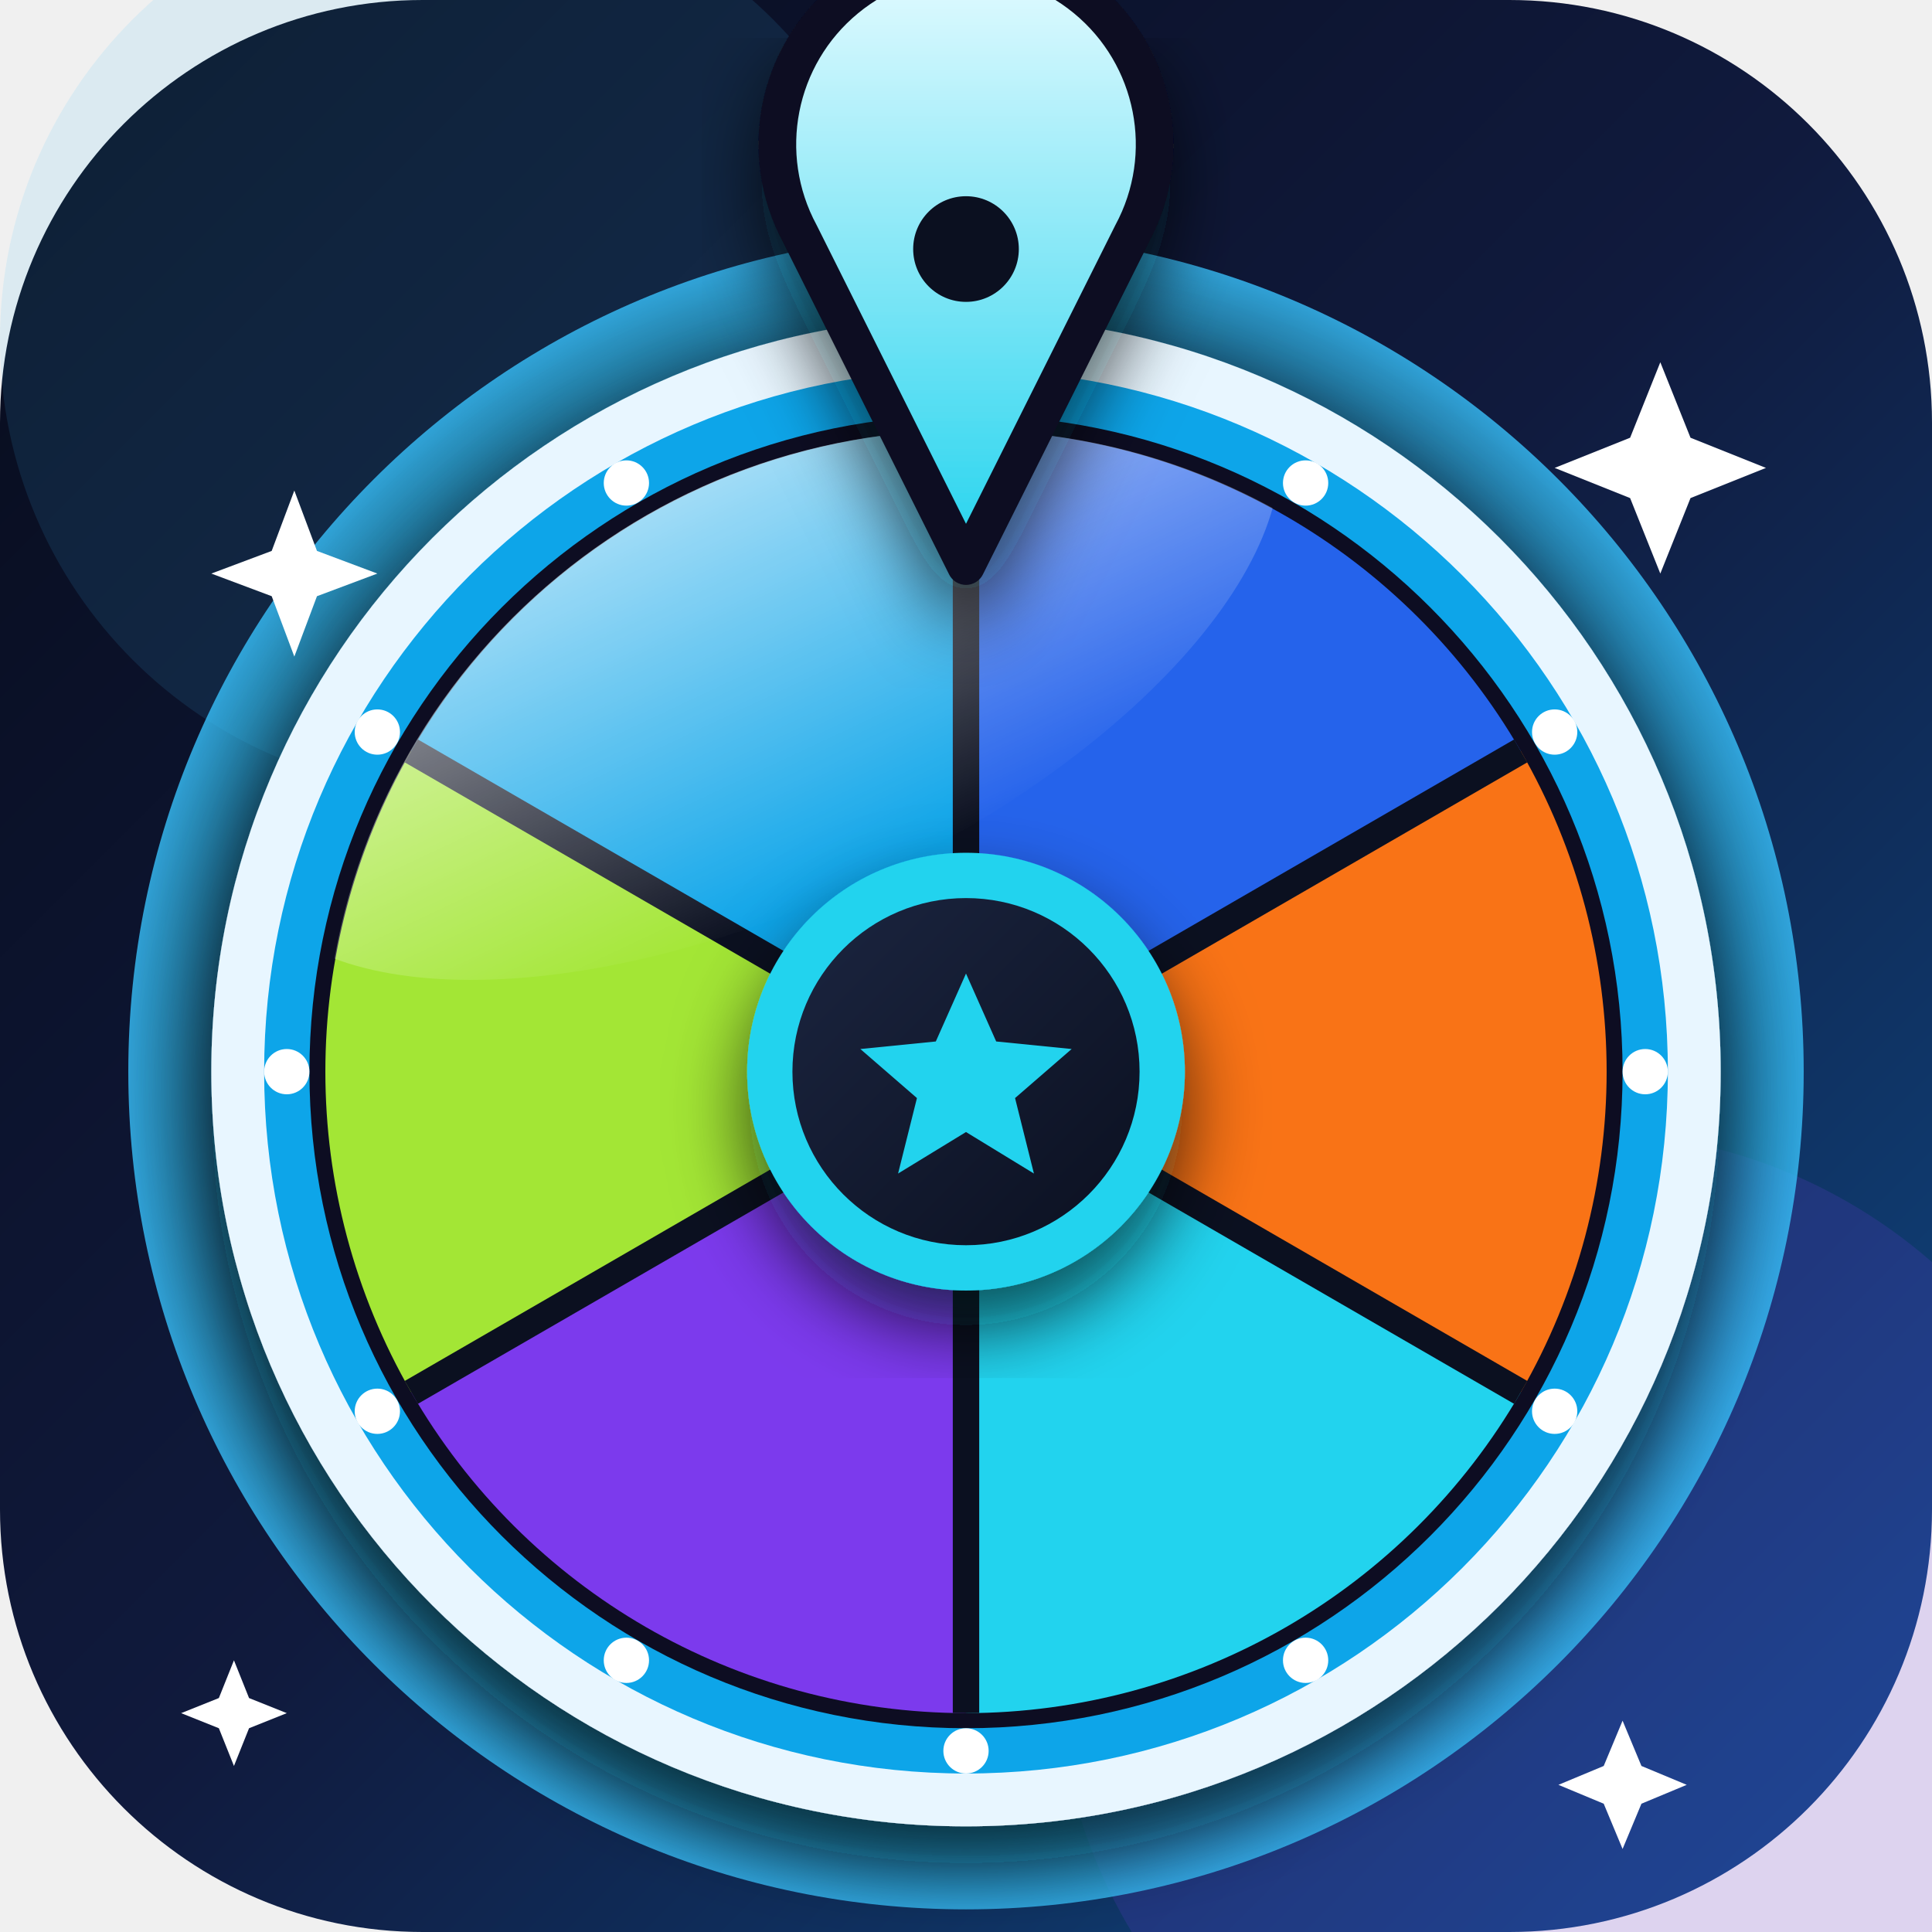
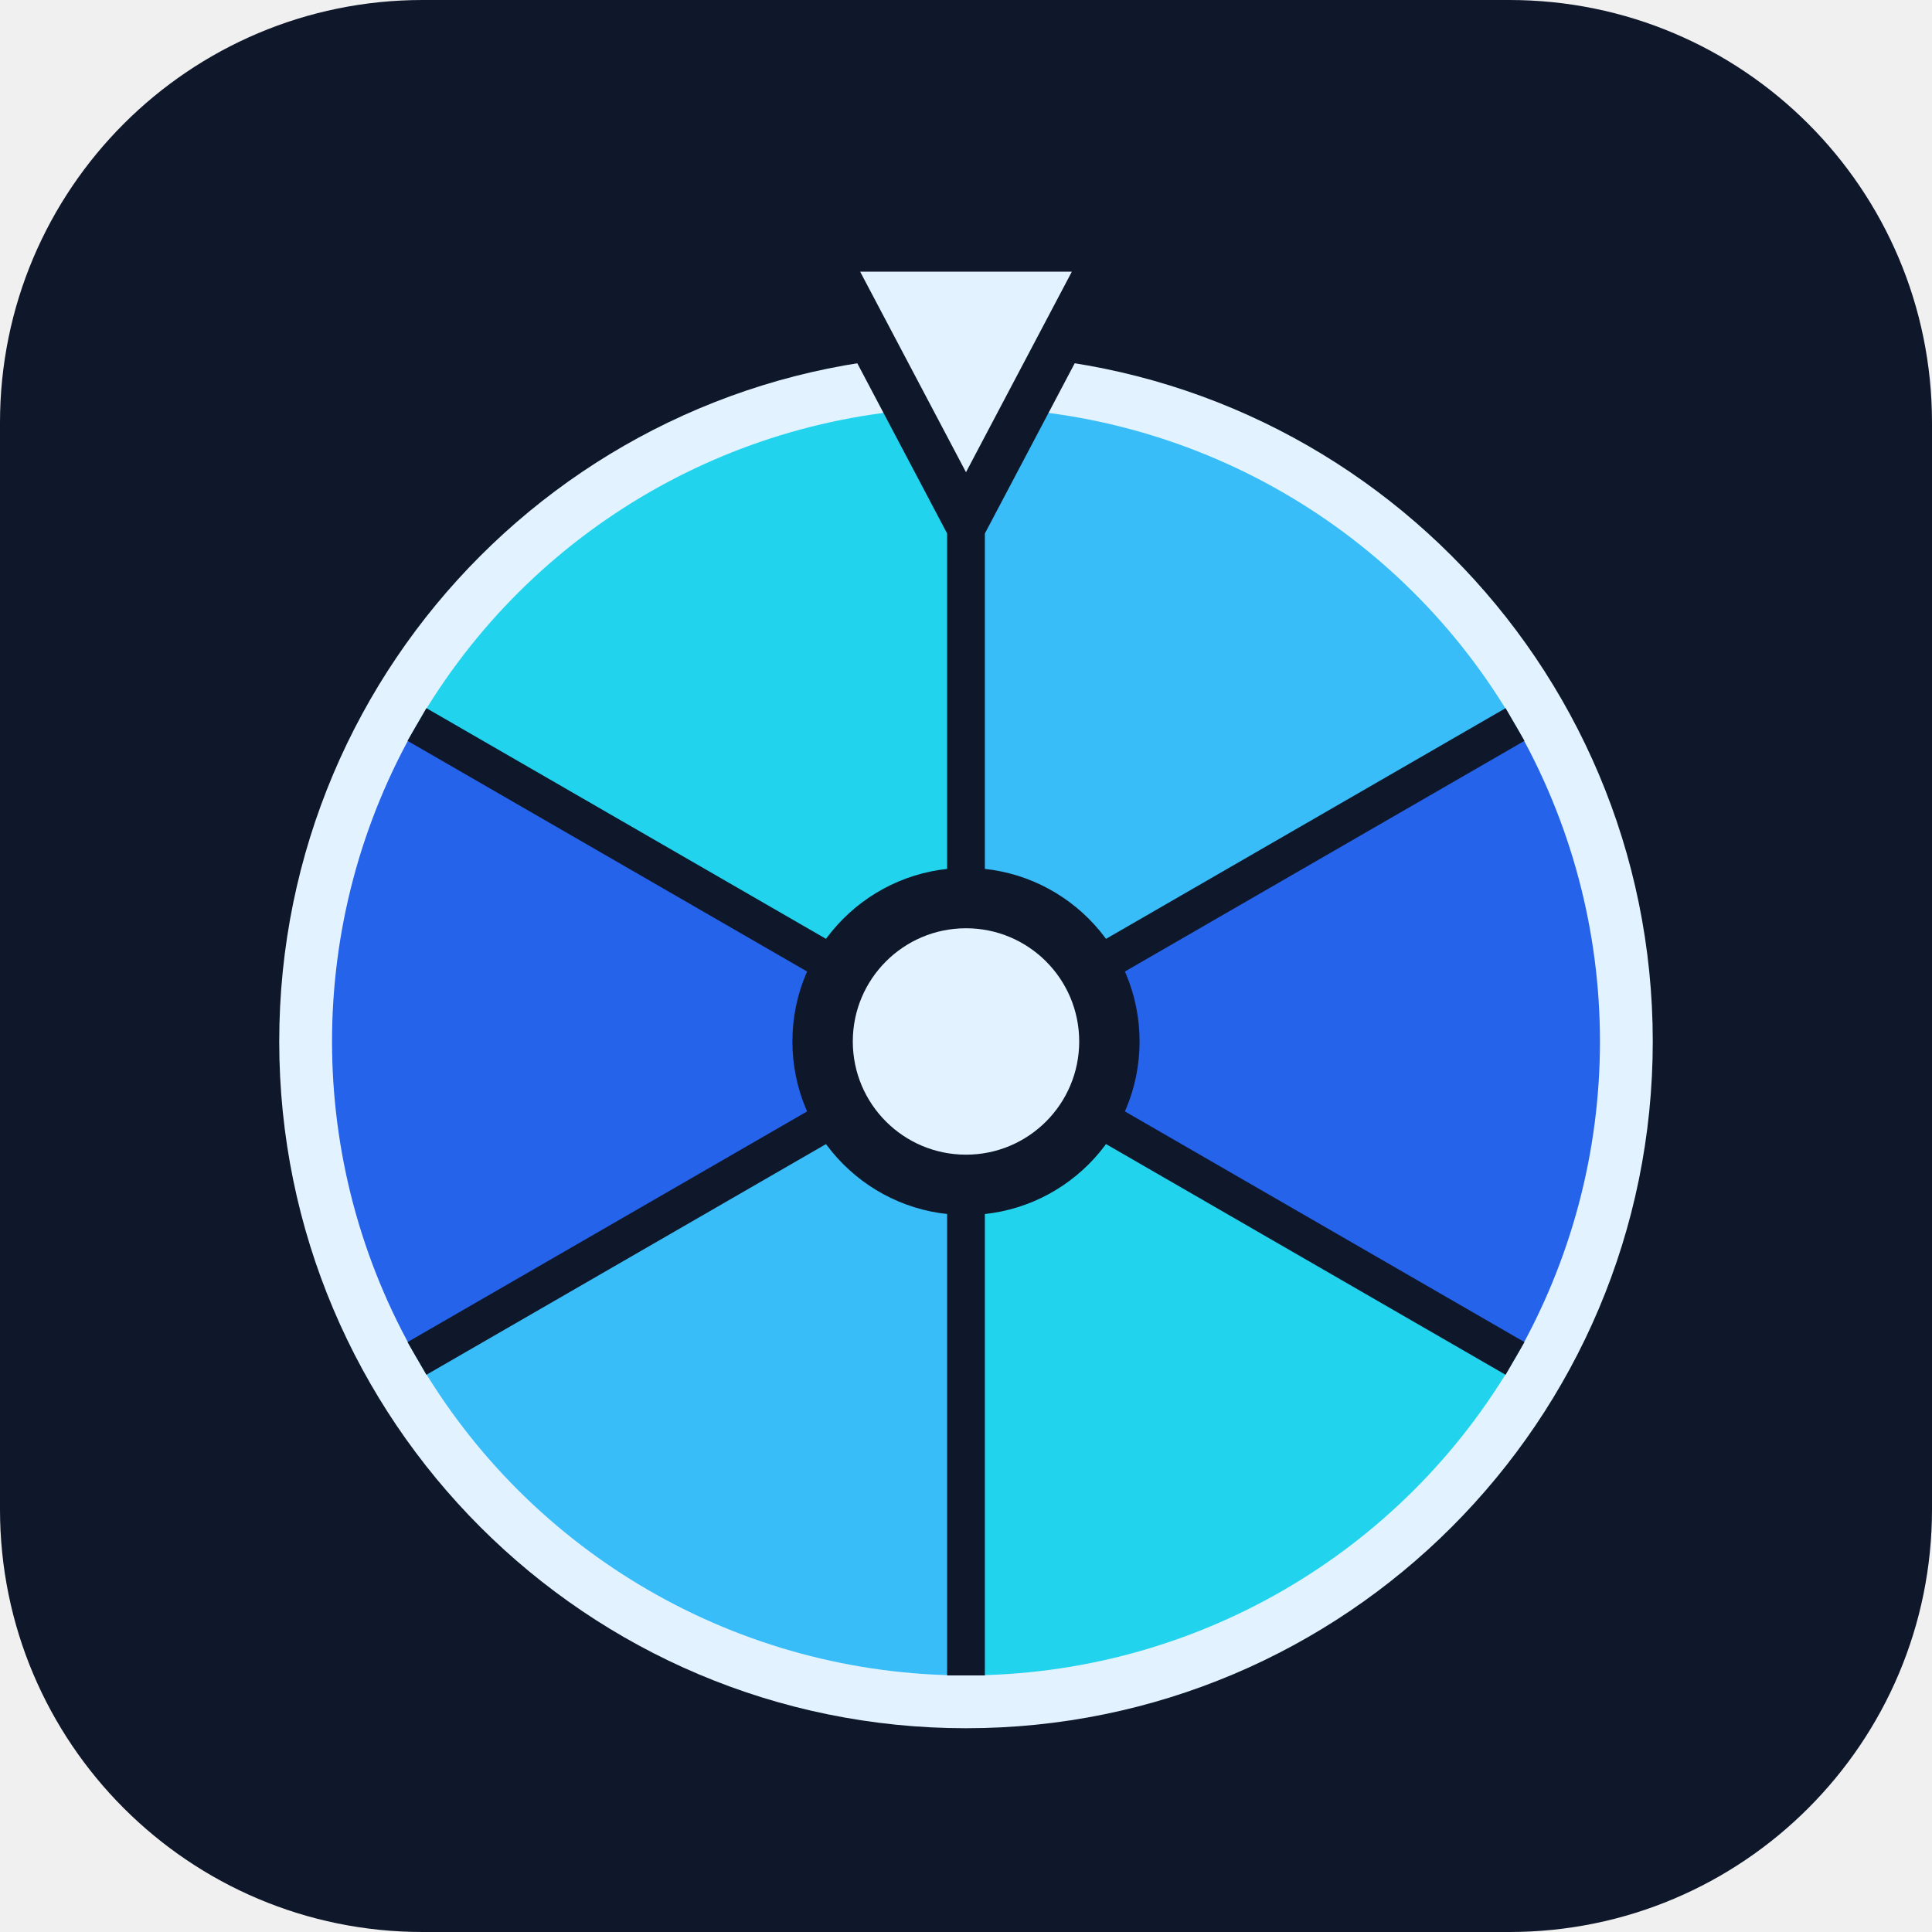
<svg xmlns="http://www.w3.org/2000/svg" viewBox="0 0 512 512">
-   <defs>
-     <linearGradient id="bg" x1="0" y1="0" x2="1" y2="1">
-       <stop offset="0" stop-color="#070b1a" />
-       <stop offset=".5" stop-color="#101a3d" />
-       <stop offset="1" stop-color="#0e4c8a" />
-     </linearGradient>
-     <linearGradient id="ptr" x1="0" y1="0" x2="0" y2="1">
-       <stop offset="0" stop-color="#e6fbff" />
-       <stop offset="1" stop-color="#22d3ee" />
-     </linearGradient>
-     <linearGradient id="hub" x1="0" y1="0" x2="1" y2="1">
-       <stop offset="0" stop-color="#1b2540" />
-       <stop offset="1" stop-color="#0b1020" />
-     </linearGradient>
-     <linearGradient id="gloss" x1="0" y1="0" x2="0" y2="1">
-       <stop offset="0" stop-color="#fff" stop-opacity=".75" />
-       <stop offset="1" stop-color="#fff" stop-opacity="0" />
-     </linearGradient>
-     <radialGradient id="glow" cx=".5" cy=".5" r=".5">
-       <stop offset=".78" stop-color="#22d3ee" stop-opacity="0" />
-       <stop offset="1" stop-color="#38bdf8" stop-opacity=".85" />
-     </radialGradient>
-     <clipPath id="c">
-       <circle cx="256" cy="284" r="170" />
-     </clipPath>
-     <filter id="sh" x="-20%" y="-20%" width="140%" height="140%">
-       <feDropShadow dx="0" dy="10" stdDeviation="10" flood-color="#000814" flood-opacity=".7" />
-     </filter>
-   </defs>
-   <rect width="512" height="512" rx="112" fill="url(#bg)" />
-   <circle cx="120" cy="90" r="120" fill="#38bdf8" opacity=".12" />
-   <circle cx="420" cy="440" r="140" fill="#7c3aed" opacity=".16" />
-   <circle cx="256" cy="284" r="222" fill="url(#glow)" />
-   <g filter="url(#sh)">
-     <circle cx="256" cy="284" r="200" fill="#e8f6ff" />
-     <circle cx="256" cy="284" r="186" fill="#0ea5e9" />
-     <circle cx="256" cy="284" r="174" fill="#0b1020" />
+   <rect width="512" height="512" rx="112" fill="#0f172a" />
+   <g transform="translate(256 276)">
+     <circle r="182" fill="#e2f3ff" />
+     <g>
+       <path d="M0 0 L0 -168 A168 168 0 0 1 145.5 -84 Z" fill="#38bdf8" />
+       <path d="M0 0 L145.5 -84 A168 168 0 0 1 145.5 84 Z" fill="#2563eb" />
+       <path d="M0 0 L145.5 84 A168 168 0 0 1 0 168 Z" fill="#22d3ee" />
+       <path d="M0 0 L0 168 A168 168 0 0 1 -145.5 84 Z" fill="#38bdf8" />
+       <path d="M0 0 L-145.5 84 A168 168 0 0 1 -145.5 -84 Z" fill="#2563eb" />
+       <path d="M0 0 L-145.5 -84 A168 168 0 0 1 0 -168 Z" fill="#22d3ee" />
+       <path d="M0 0 L0 -168 M0 0 L145.5 -84 M0 0 L145.5 84 M0 0 L0 168 M0 0 L-145.5 84 M0 0 L-145.5 -84" stroke="#0f172a" stroke-width="10" />
+     </g>
+     <circle r="46" fill="#0f172a" />
+     <circle r="30" fill="#e2f3ff" />
  </g>
-   <g clip-path="url(#c)">
-     <path d="M256 284 L256 114 A170 170 0 0 1 403 199 Z" fill="#2563eb" />
-     <path d="M256 284 L403 199 A170 170 0 0 1 403 369 Z" fill="#f97316" />
-     <path d="M256 284 L403 369 A170 170 0 0 1 256 454 Z" fill="#22d3ee" />
-     <path d="M256 284 L256 454 A170 170 0 0 1 109 369 Z" fill="#7c3aed" />
-     <path d="M256 284 L109 369 A170 170 0 0 1 109 199 Z" fill="#a3e635" />
-     <path d="M256 284 L109 199 A170 170 0 0 1 256 114 Z" fill="#0ea5e9" />
-     <path d="M256 284 L256 114 M256 284 L403 199 M256 284 L403 369 M256 284 L256 454 M256 284 L109 369 M256 284 L109 199" stroke="#0b1020" stroke-width="7" />
-     <ellipse cx="200" cy="170" rx="150" ry="70" fill="url(#gloss)" transform="rotate(-25 200 170)" />
-   </g>
-   <g fill="#fff">
-     <circle cx="256" cy="104" r="6" />
-     <circle cx="346" cy="128" r="6" />
-     <circle cx="412" cy="194" r="6" />
-     <circle cx="436" cy="284" r="6" />
-     <circle cx="412" cy="374" r="6" />
-     <circle cx="346" cy="440" r="6" />
-     <circle cx="256" cy="464" r="6" />
-     <circle cx="166" cy="440" r="6" />
-     <circle cx="100" cy="374" r="6" />
-     <circle cx="76" cy="284" r="6" />
-     <circle cx="100" cy="194" r="6" />
-     <circle cx="166" cy="128" r="6" />
-   </g>
-   <circle cx="256" cy="284" r="58" fill="#22d3ee" filter="url(#sh)" />
-   <circle cx="256" cy="284" r="46" fill="url(#hub)" />
-   <path d="M256 258 l8 18 20 2 -15 13 5 20 -18 -11 -18 11 5 -20 -15 -13 20 -2 Z" fill="#22d3ee" />
-   <path d="M256 150 L212 62 A50 50 0 1 1 300 62 Z" fill="url(#ptr)" stroke="#0b1020" stroke-width="10" stroke-linejoin="round" filter="url(#sh)" />
-   <circle cx="256" cy="66" r="14" fill="#0b1020" />
-   <g fill="#fff">
-     <path d="M78 130 l6 16 16 6 -16 6 -6 16 -6 -16 -16 -6 16 -6 Z" />
-     <path d="M440 96 l8 20 20 8 -20 8 -8 20 -8 -20 -20 -8 20 -8 Z" />
-     <path d="M430 456 l5 12 12 5 -12 5 -5 12 -5 -12 -12 -5 12 -5 Z" />
-     <path d="M62 440 l4 10 10 4 -10 4 -4 10 -4 -10 -10 -4 10 -4 Z" />
-   </g>
+   <path d="M256 138 L218 66 L294 66 Z" fill="#e2f3ff" stroke="#0f172a" stroke-width="12" stroke-linejoin="round" />
</svg>
